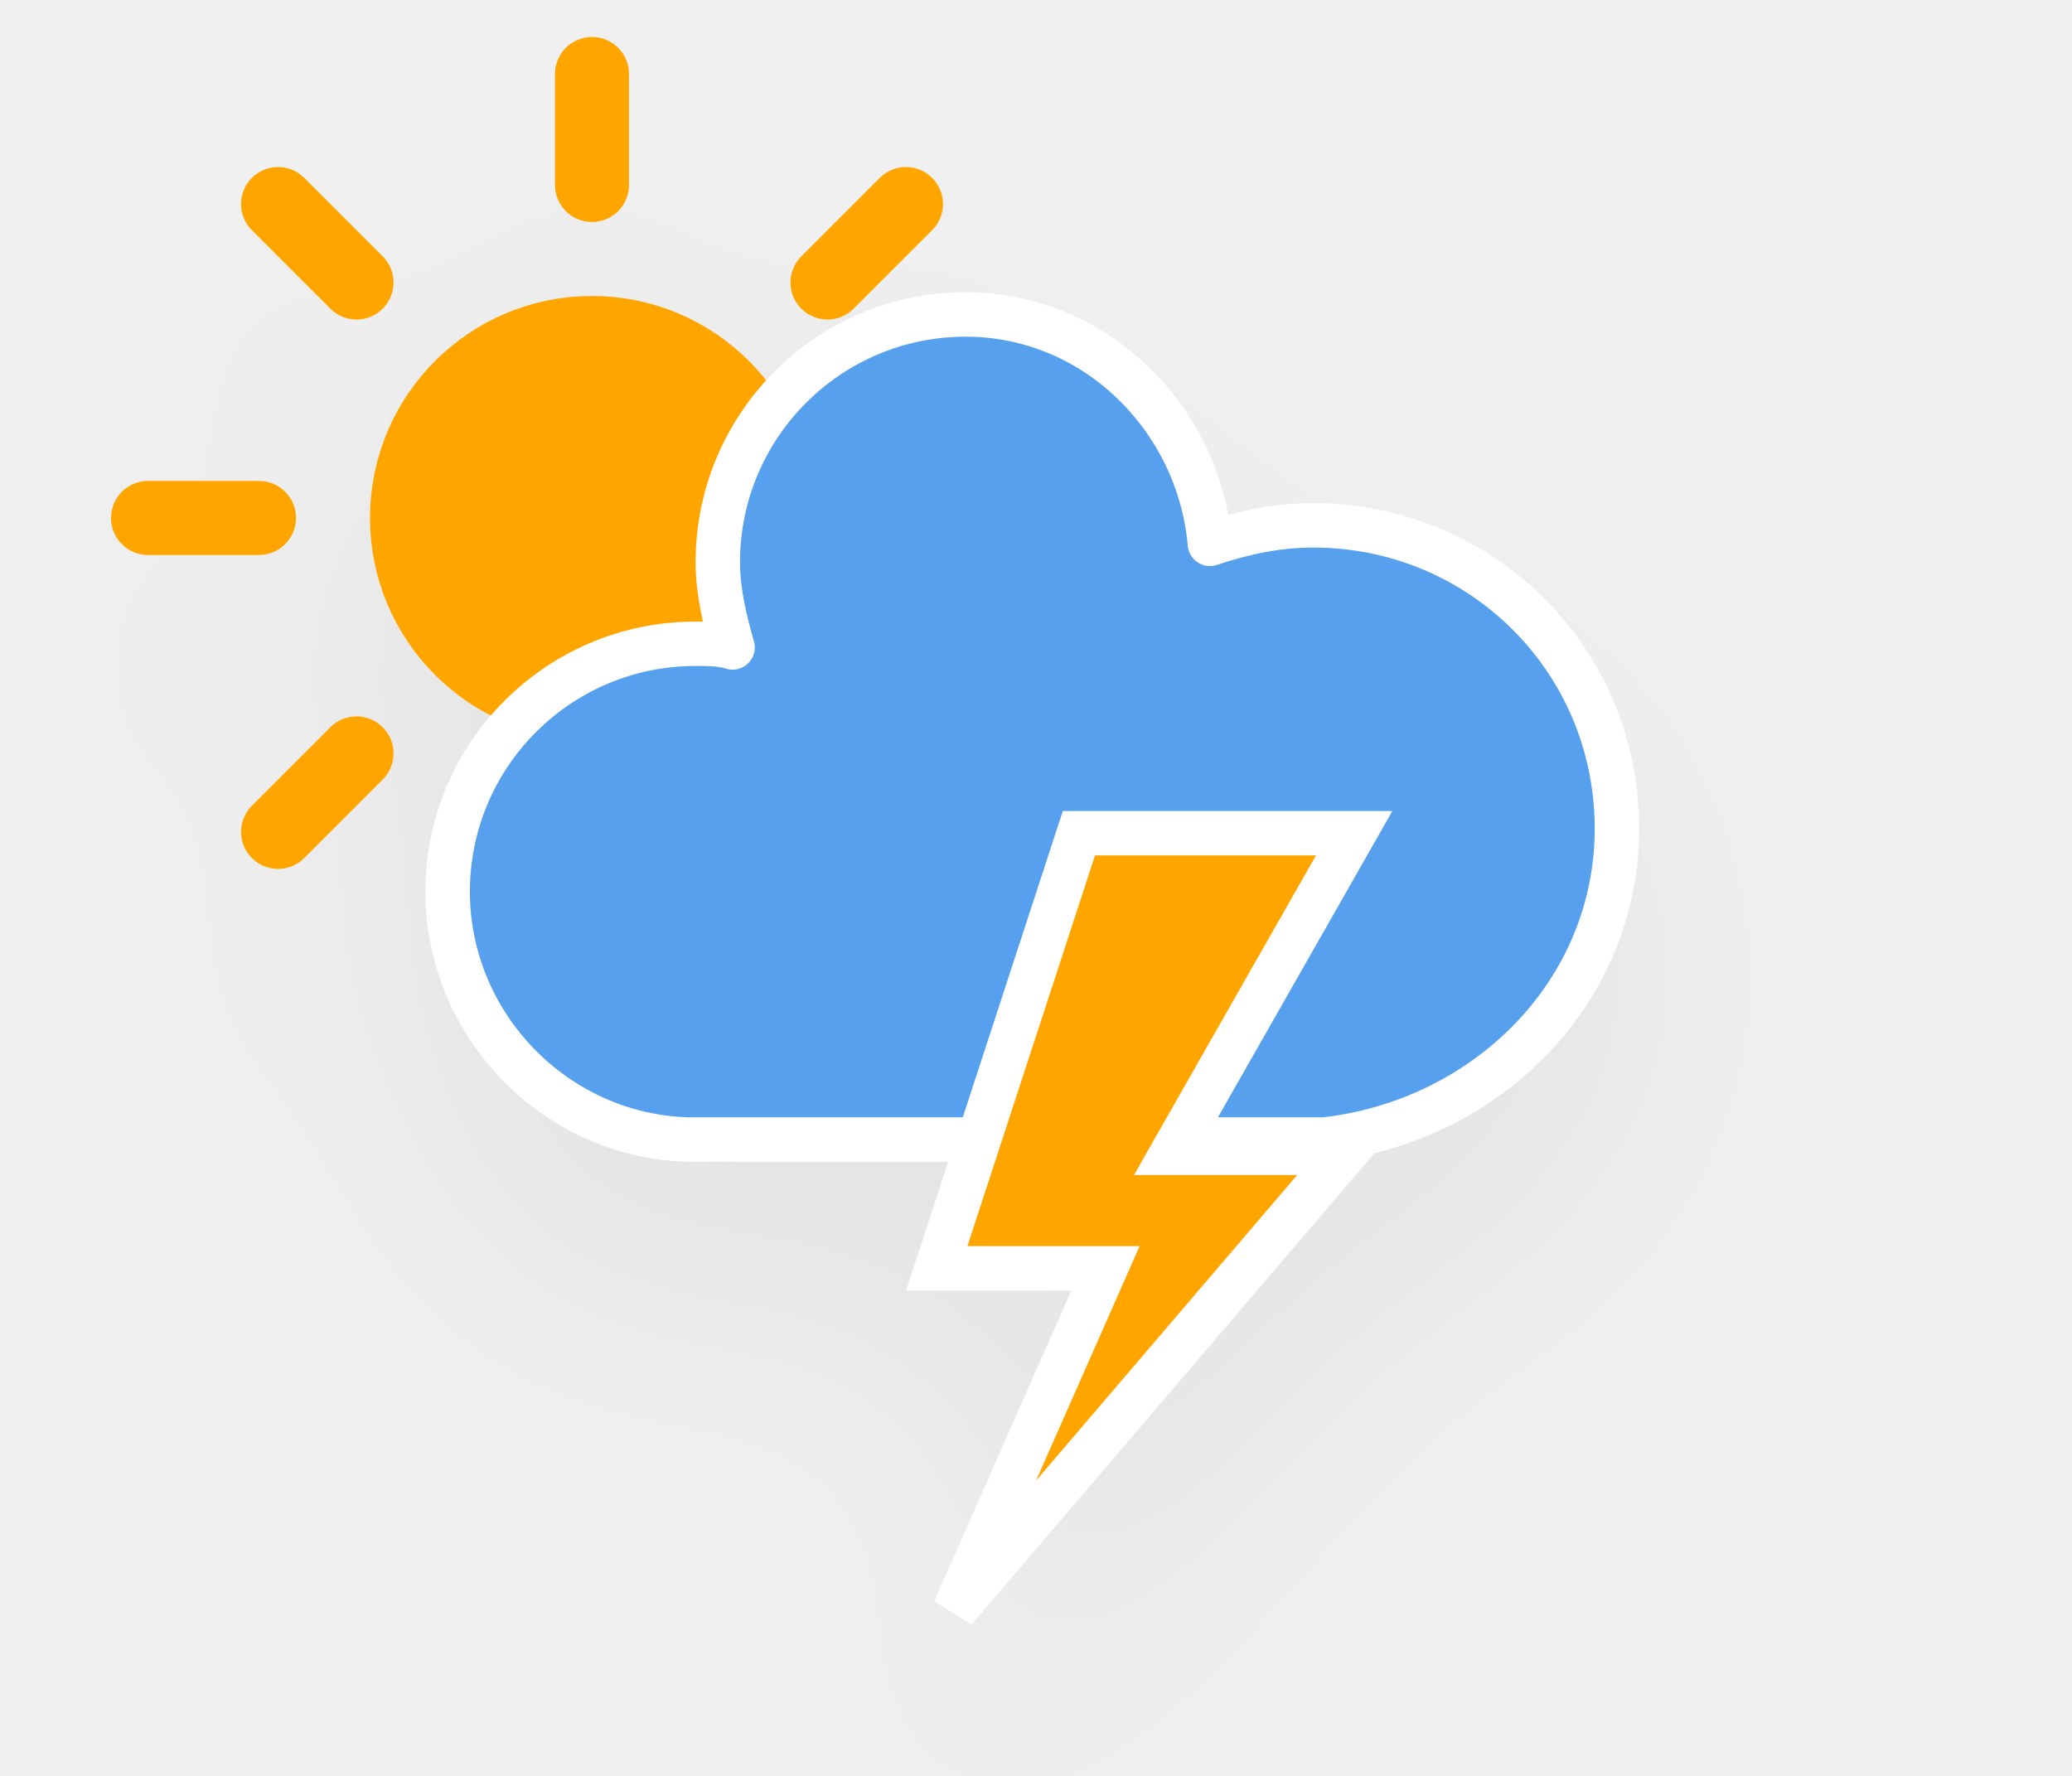
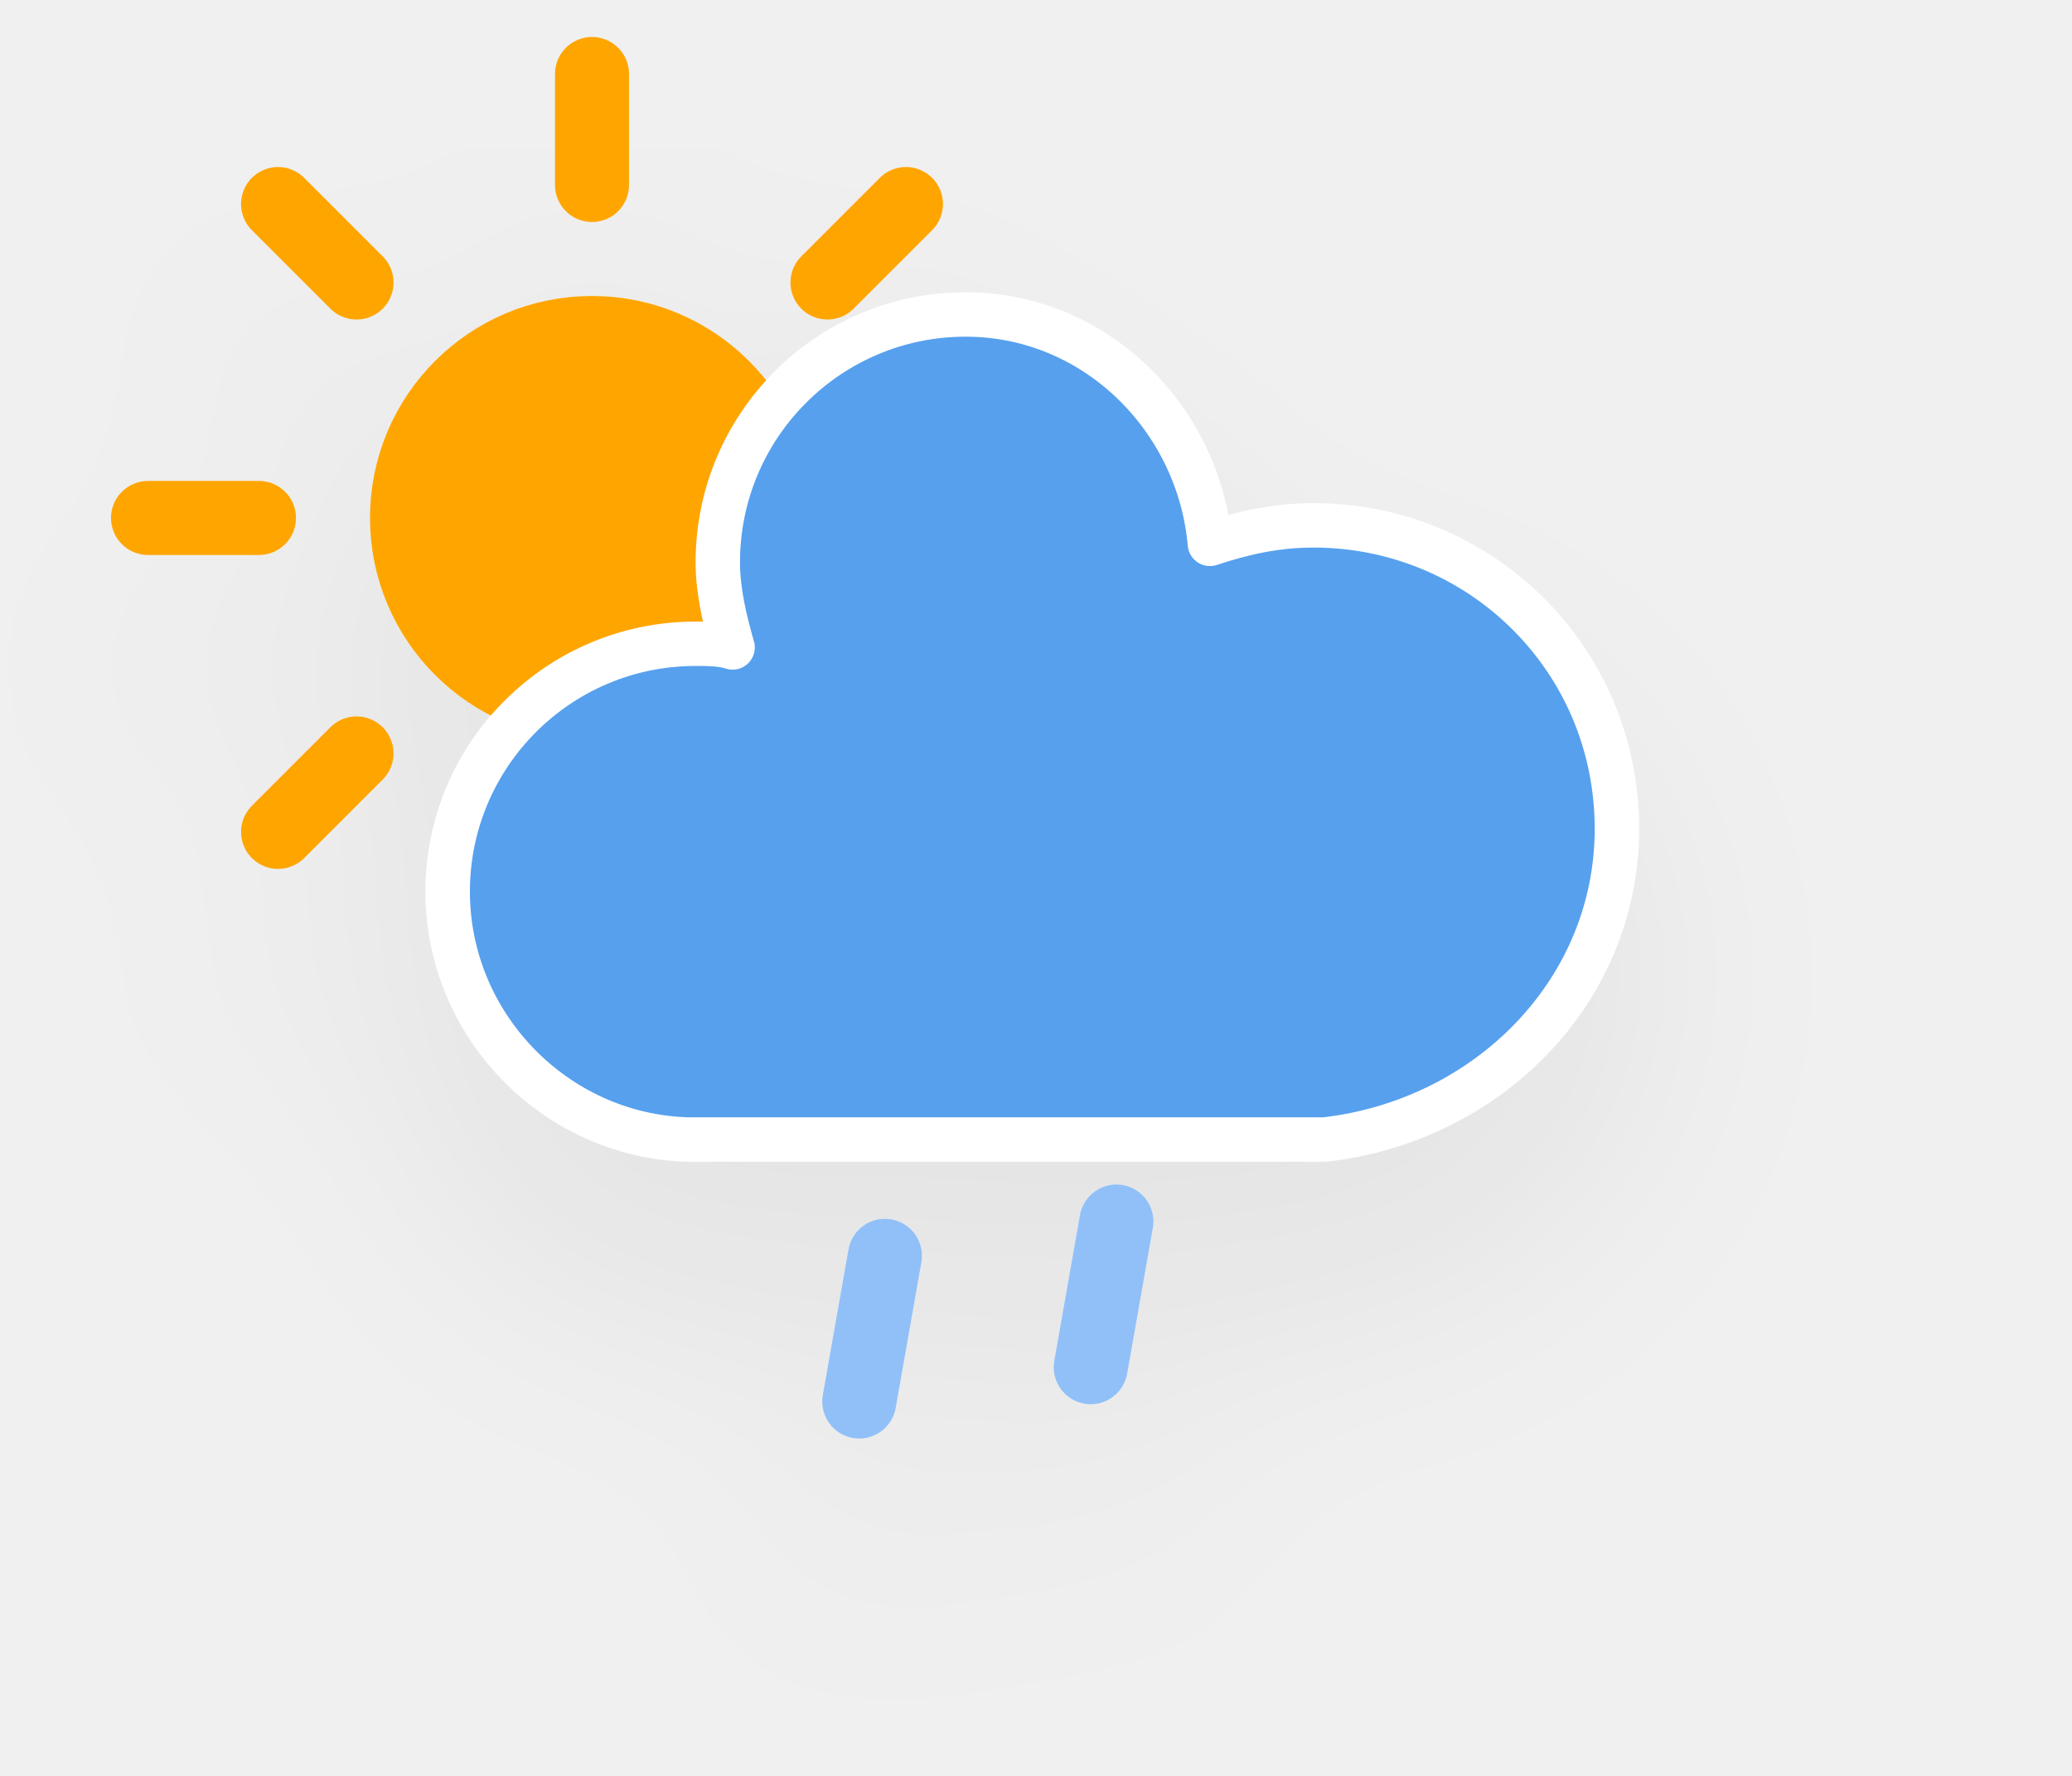
<svg xmlns="http://www.w3.org/2000/svg" width="56" height="48" version="1.1">
  <defs>
-     <filter id="blur" x="-.207" y="-.198" width="1.403" height="1.477">
+     <filter id="blur" x="-.207" y="-.206" width="1.403" height="1.487">
      <feGaussianBlur in="SourceAlpha" stdDeviation="3" />
      <feOffset dx="0" dy="4" result="offsetblur" />
      <feComponentTransfer>
        <feFuncA slope="0.05" type="linear" />
      </feComponentTransfer>
      <feMerge>
        <feMergeNode />
        <feMergeNode in="SourceGraphic" />
      </feMerge>
    </filter>
  </defs>
  <g transform="translate(16,-2)" filter="url(#blur)">
    <g class="am-weather-sun" transform="translate(0,16)">
-       <line transform="translate(0,9)" y2="3" fill="none" stroke="#ffa500" stroke-linecap="round" stroke-width="2" />
+       <line transform="translate(0,9)" y2="3" stroke="#ffa500" stroke-linecap="round" stroke-width="2" fifll="none" />
      <g transform="rotate(45)">
        <line transform="translate(0,9)" y2="3" fill="none" stroke="#ffa500" stroke-linecap="round" stroke-width="2" />
      </g>
      <g transform="rotate(90)">
        <line transform="translate(0,9)" y2="3" fill="none" stroke="#ffa500" stroke-linecap="round" stroke-width="2" />
      </g>
      <g transform="rotate(135)">
        <line transform="translate(0,9)" y2="3" fill="none" stroke="#ffa500" stroke-linecap="round" stroke-width="2" />
      </g>
      <g transform="scale(-1)">
        <line transform="translate(0,9)" y2="3" fill="none" stroke="#ffa500" stroke-linecap="round" stroke-width="2" />
      </g>
      <g transform="rotate(225)">
        <line transform="translate(0,9)" y2="3" fill="none" stroke="#ffa500" stroke-linecap="round" stroke-width="2" />
      </g>
      <g transform="rotate(-90)">
        <line transform="translate(0,9)" y2="3" fill="none" stroke="#ffa500" stroke-linecap="round" stroke-width="2" />
      </g>
      <g transform="rotate(-45)">
        <line transform="translate(0,9)" y2="3" fill="none" stroke="#ffa500" stroke-linecap="round" stroke-width="2" />
      </g>
      <circle r="5" fill="#ffa500" stroke="#ffa500" stroke-width="2" />
    </g>
    <g class="am-weather-cloud-3">
      <path transform="translate(-20,-11)" d="m47.7 35.4c0-4.6-3.7-8.2-8.2-8.2-1 0-1.9 0.2-2.8 0.5-0.3-3.4-3.1-6.2-6.6-6.2-3.7 0-6.7 3-6.7 6.7 0 0.8 0.2 1.6 0.4 2.3-0.3-0.1-0.7-0.1-1-0.1-3.7 0-6.7 3-6.7 6.7 0 3.6 2.9 6.6 6.5 6.7h17.2c4.4-0.5 7.9-4 7.9-8.4z" fill="#57a0ee" stroke="#fff" stroke-linejoin="round" stroke-width="1.2" />
    </g>
-     <g class="am-weather-lightning" transform="matrix(1.2,0,0,1.2,-4,28)">
-       <polygon class="am-weather-stroke" points="11.1 6.9 14.3 -2.9 20.5 -2.9 16.4 4.3 20.3 4.3 11.5 14.6 14.9 6.9" fill="#ffa500" stroke="#fff" />
+     <g class="am-weather-rainy-2" transform="translate(-20,-10)  rotate(10,-245.89,217.31)" fill="none" stroke="#91c0f8" stroke-dasharray="4, 7" stroke-linecap="round" stroke-width="2">
+       <line class="am-weather-rain-1" transform="translate(-6,1)" y2="8" />
+       <line class="am-weather-rain-2" transform="translate(0,-1)" y2="8" />
    </g>
  </g>
</svg>
